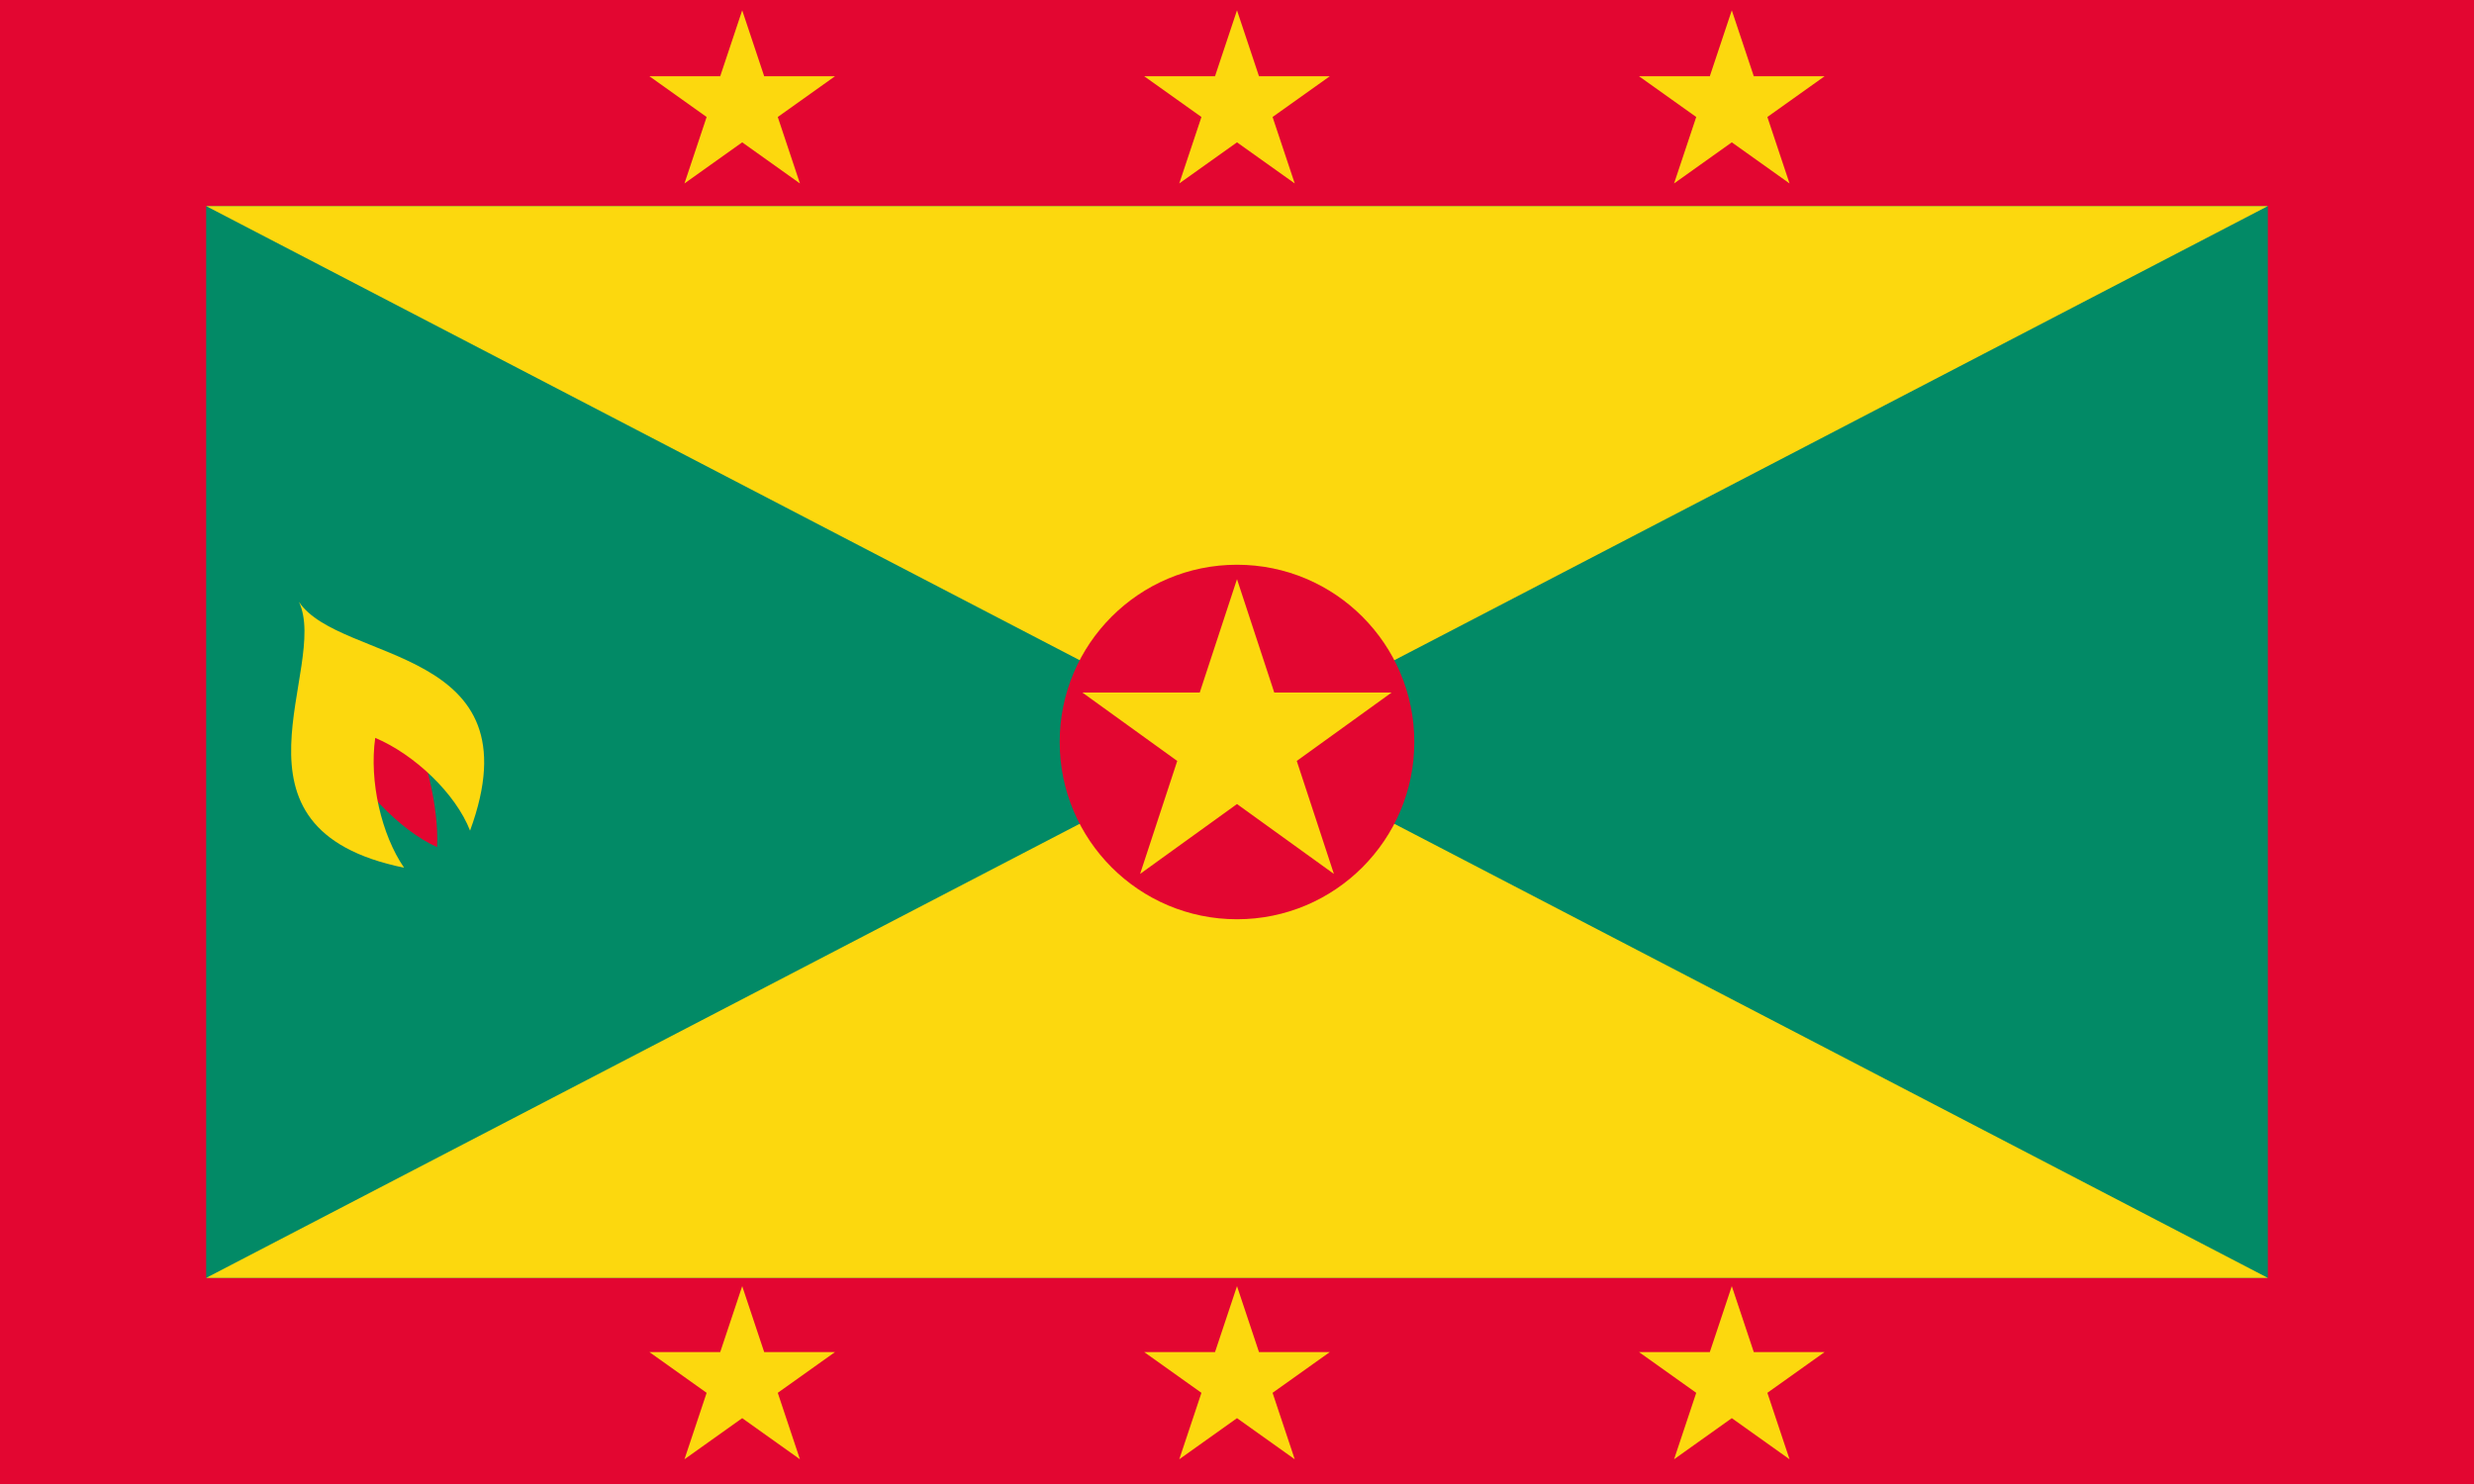
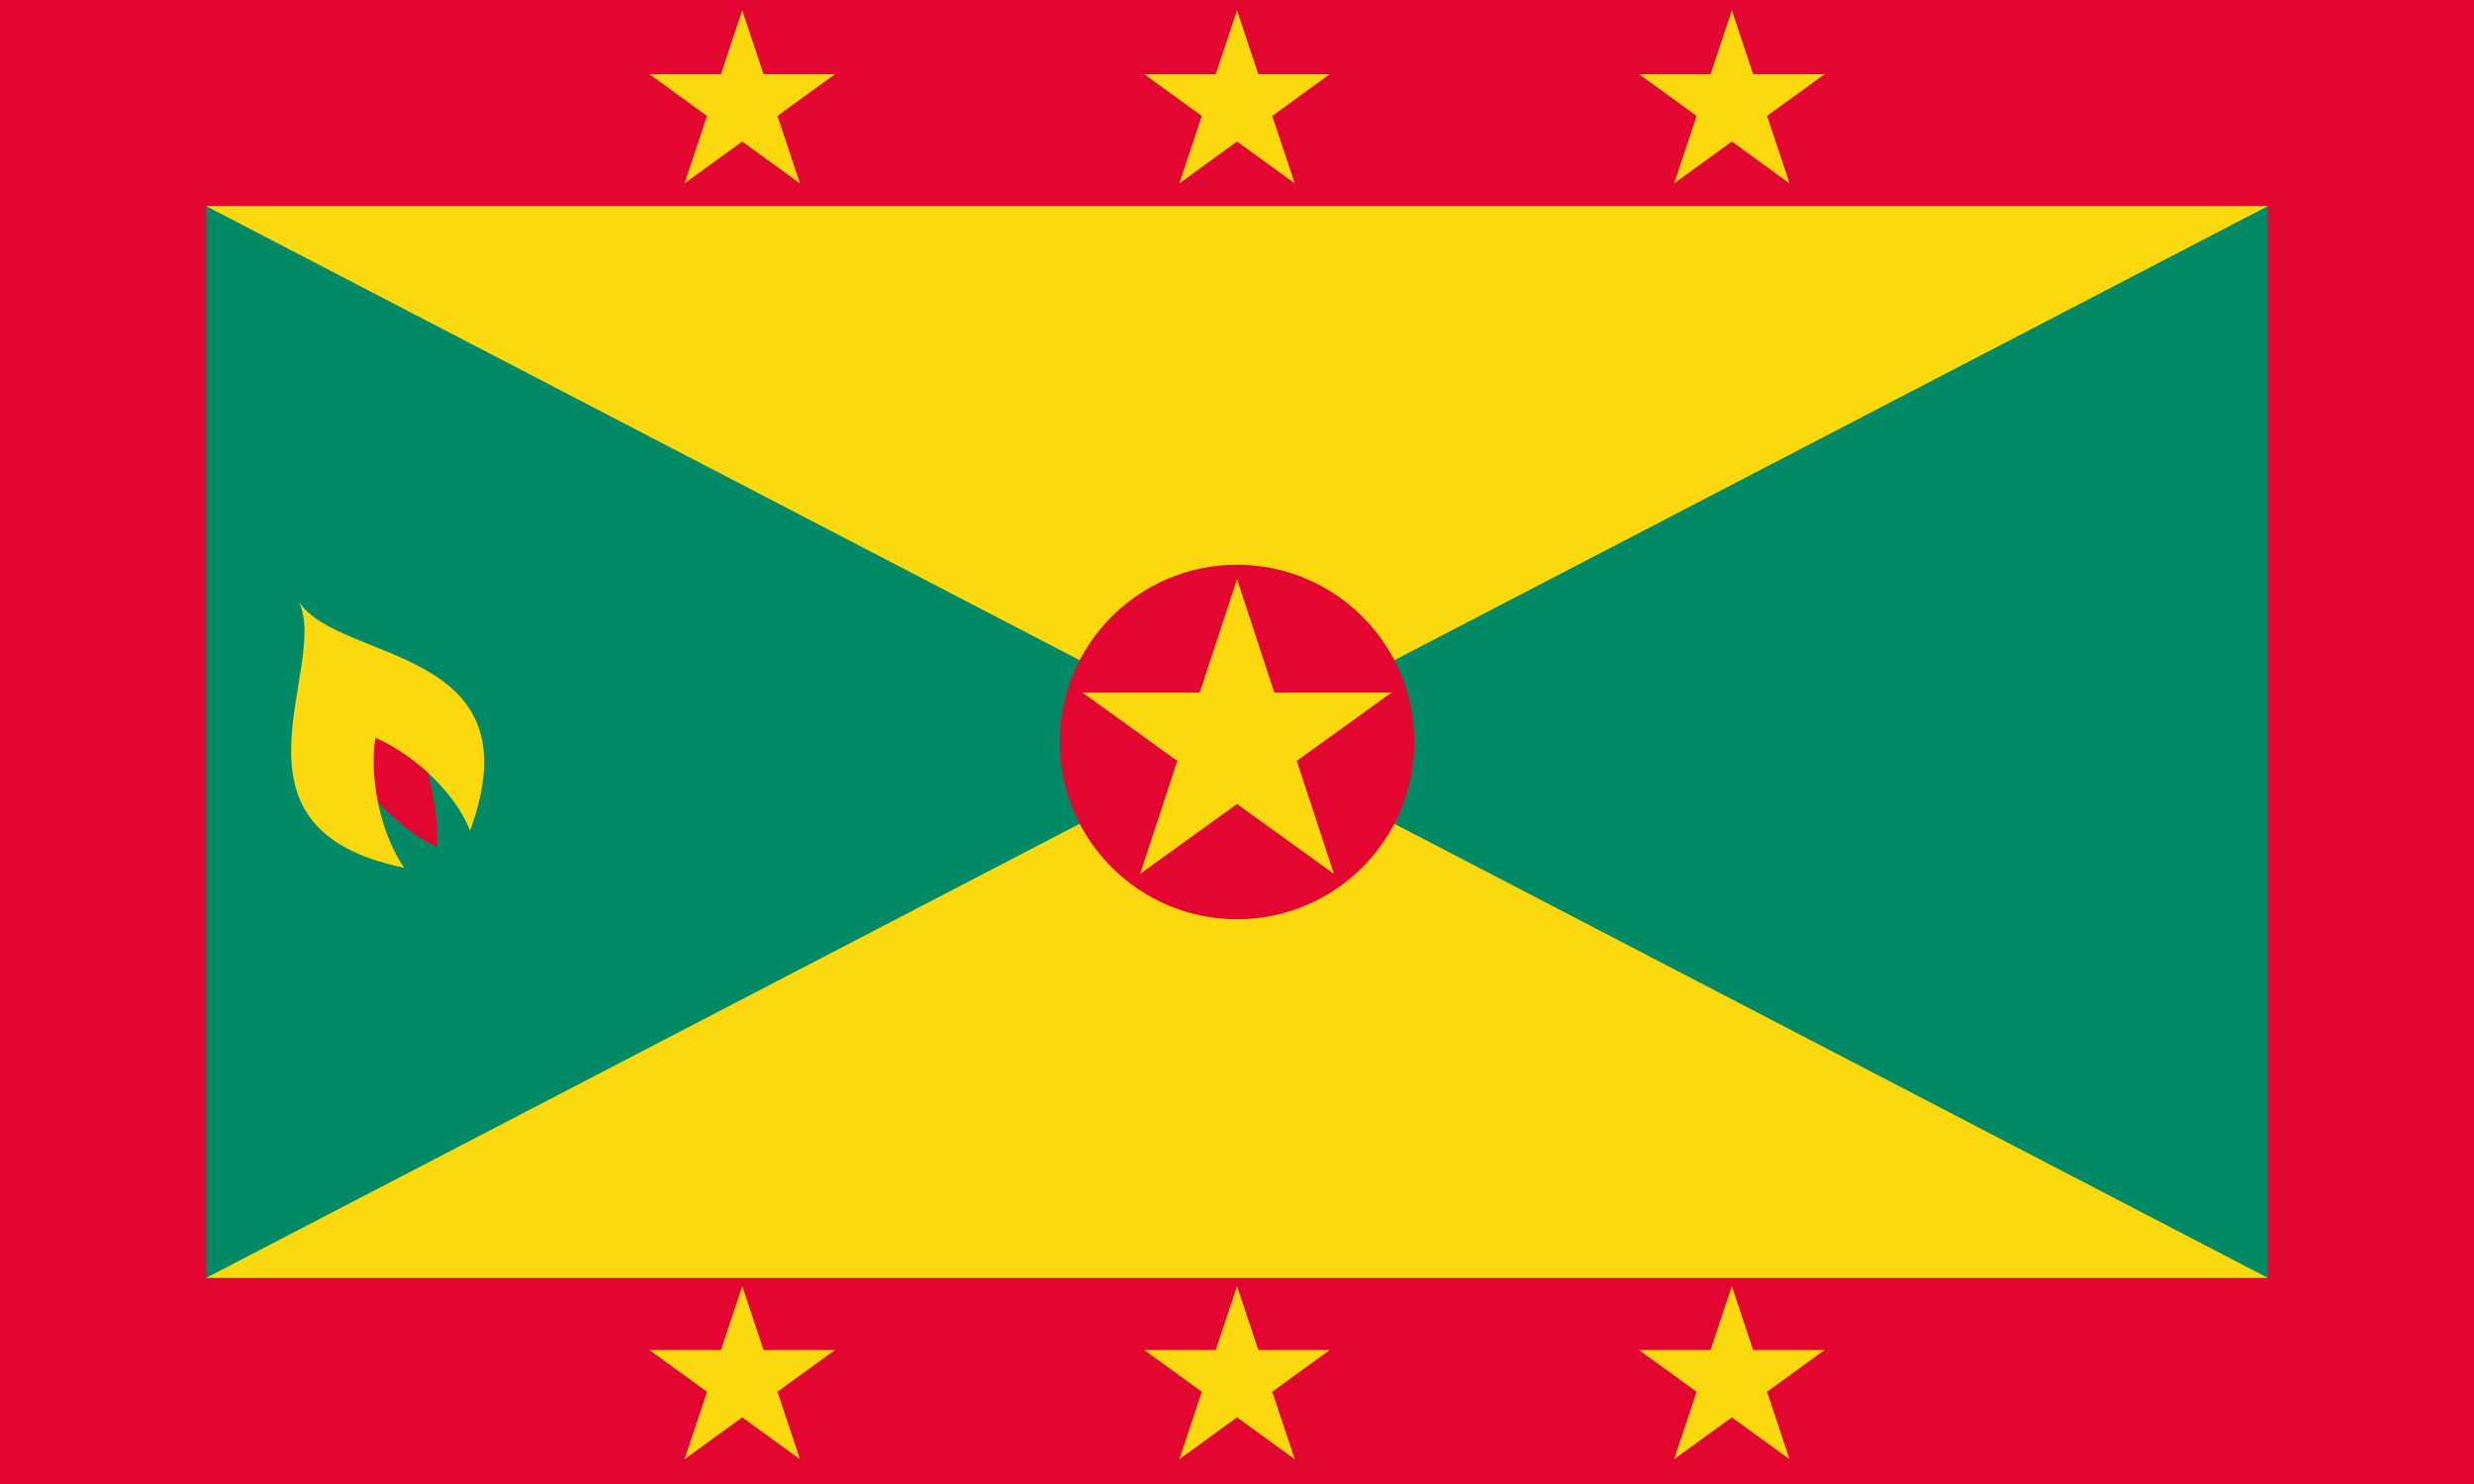
- <svg xmlns="http://www.w3.org/2000/svg" width="1200" height="720">
-   <path fill="#e30631" d="M0 0h1200v720H0Z" />
+ <svg xmlns="http://www.w3.org/2000/svg" width="1200" height="720" fill="#e30631">
+   <path d="M0 0h1200v720H0Z" />
  <path fill="#028a66" d="M100 100h1000v520H100Z" />
  <path fill="#fcd80e" d="M100 100h1000L100 620h1000Z" />
-   <circle cx="600" cy="360" r="86" fill="#e30631" />
-   <path fill="#e30631" d="m197 343-34 17c10 21 31 43 49 51 1-20-6-46-15-68Z" />
-   <path fill="#fcd80e" d="m647 424-47-143-47 143 122-88H525ZM388 89 360 5l-28 84 73-52h-90Zm240 0L600 5l-28 84 73-52h-90Zm240 0L840 5l-28 84 73-52h-90Zm0 619-28-84-28 84 73-52h-90Zm-240 0-28-84-28 84 73-52h-90Zm-240 0-28-84-28 84 73-52h-90ZM145 292c15 32-42 110 51 129-11-16-17-42-14-63 19 8 39 27 46 45 33-90-63-81-83-111Z" />
+   <path d="M686 360a1 1 0 1 1-172 0 1 1 0 1 1 172 0Zm-489-17-34 17c10 21 31 43 49 51 1-20-6-46-15-68Z" />
+   <path fill="#fcd80e" d="m647 424-47-143-47 143 122-88H525ZM388 89 360 5l-28 84 73-53h-90Zm240 0L600 5l-28 84 73-53h-90Zm240 0L840 5l-28 84 73-53h-90Zm0 619-28-84-28 84 73-53h-90Zm-240 0-28-84-28 84 73-53h-90Zm-240 0-28-84-28 84 73-53h-90ZM145 292c15 32-42 110 51 129-11-16-17-42-14-63 19 8 39 27 46 45 33-90-63-81-83-111Z" />
</svg>
